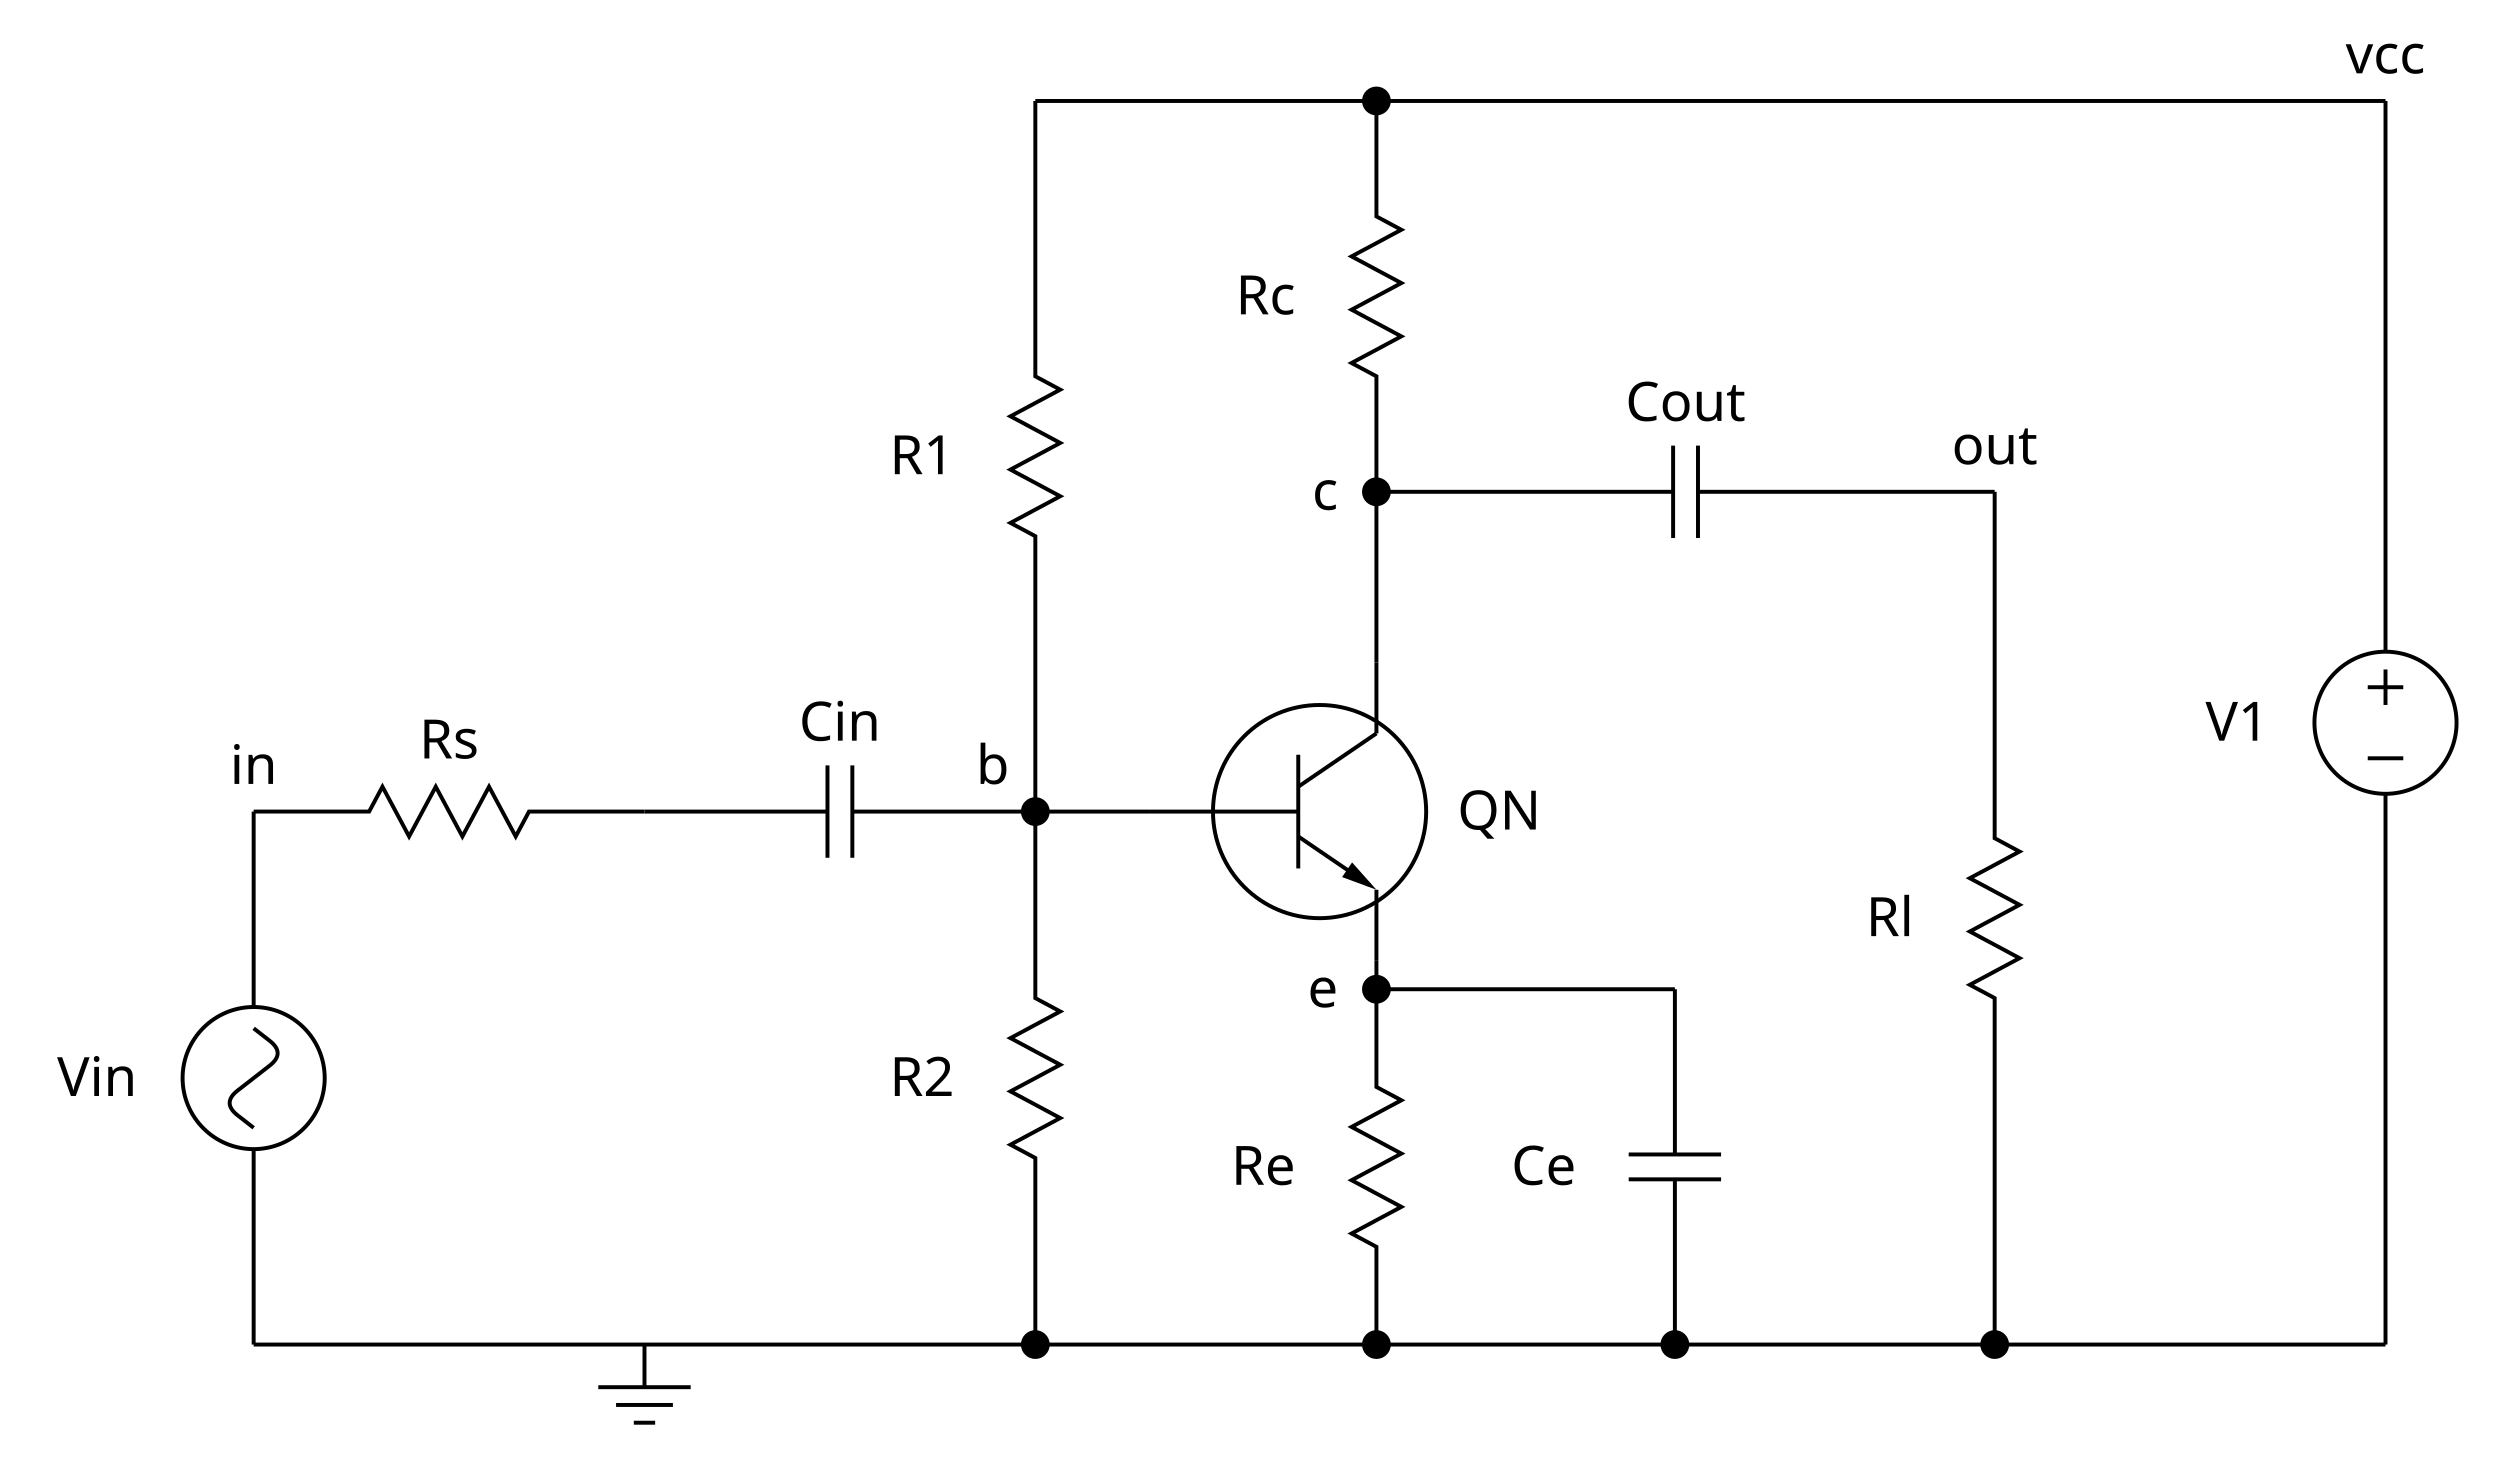
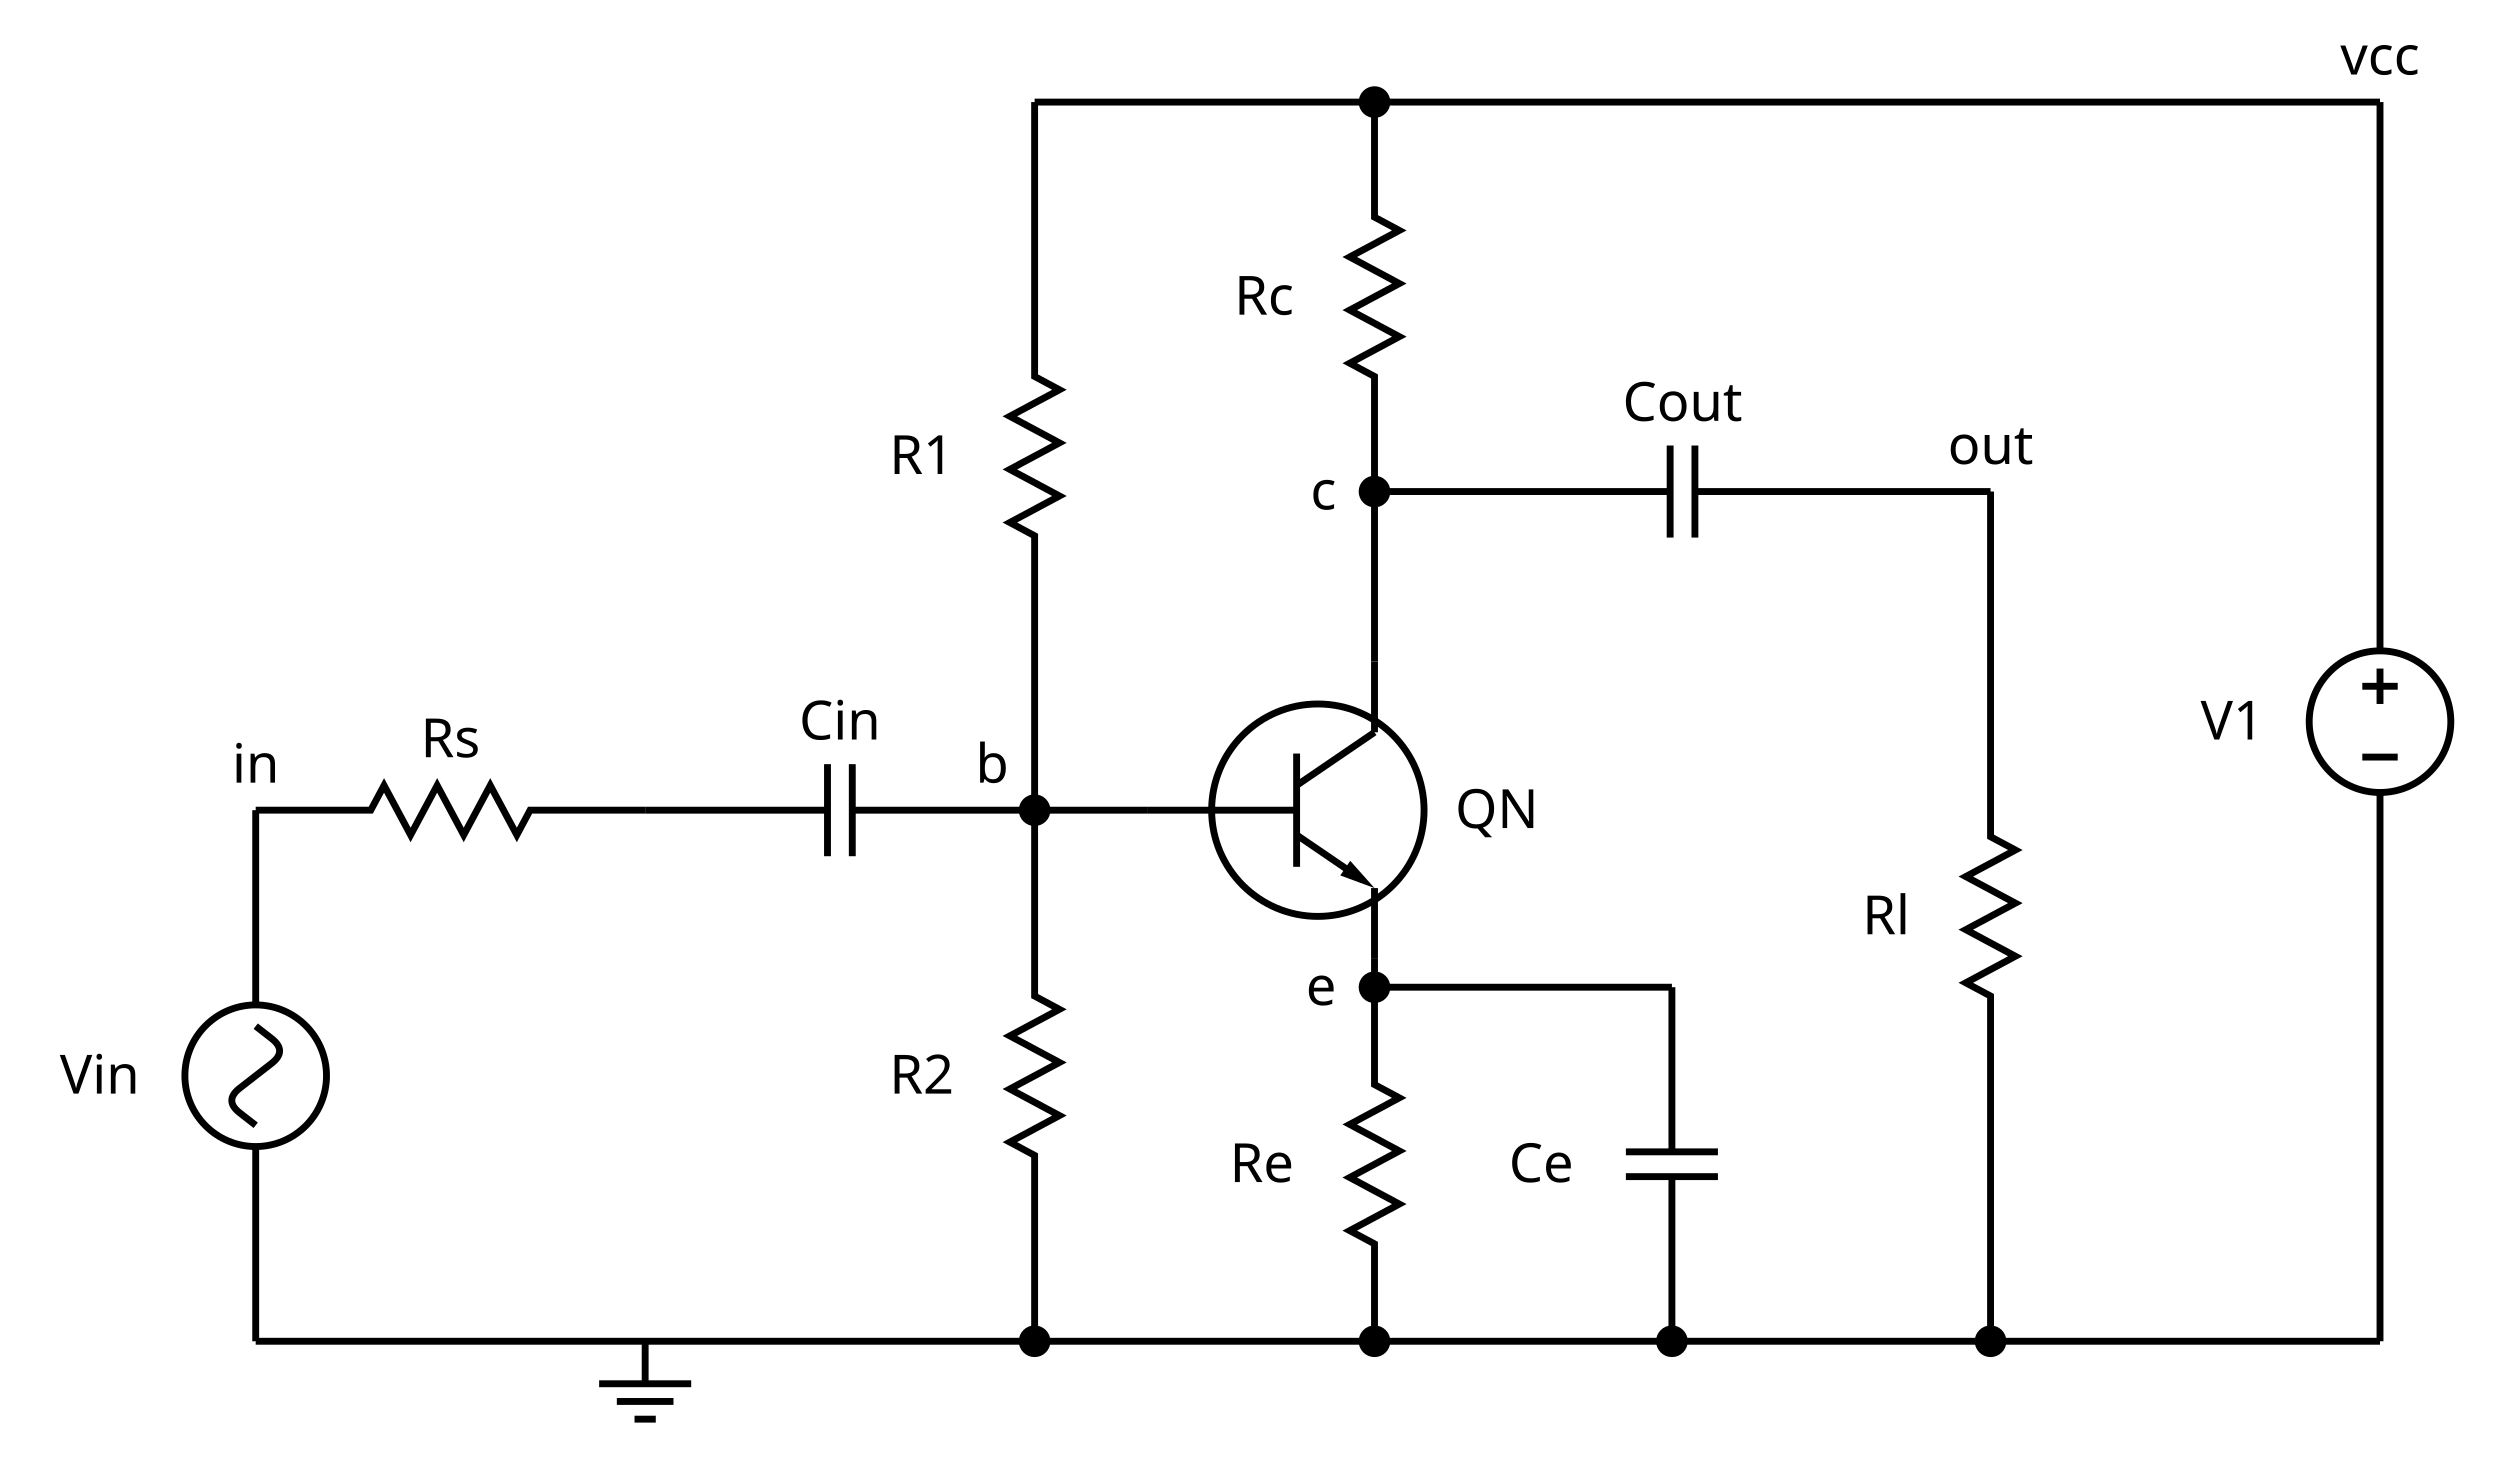
- <svg xmlns="http://www.w3.org/2000/svg" width="675.467" height="396.667" viewBox="0 0 675.467 396.667" font-family="sans-serif" font-size="14.667" fill="none">
+ <svg xmlns="http://www.w3.org/2000/svg" width="677.867" height="399.067" viewBox="0 0 677.867 399.067" font-family="sans-serif" font-size="14.667" fill="none">
  <g id="s0">
</g>
  <g id="s1">
-     <text font-size="11pt" stroke-width="0.267" fill="black" x="393.76" y="224.12" text-anchor="start">QN</text>
+     <text font-size="11pt" stroke-width="0.267" fill="black" x="394.56" y="224.52" text-anchor="start">QN</text>
  </g>
  <g id="s2">
-     <circle cx="356.533" cy="219.28" r="28.8" fill="none" stroke="black" stroke-width="1.067" />
+     <circle cx="357.333" cy="219.68" r="28.8" fill="none" stroke="black" stroke-width="1.867" />
  </g>
  <g id="s3">
-     <line x1="350.773" y1="234.64" x2="350.773" y2="203.92" stroke="black" stroke-width="1.067" />
+     <line x1="351.573" y1="235.04" x2="351.573" y2="204.32" stroke="black" stroke-width="1.867" />
  </g>
  <g id="s4">
-     <line x1="310.453" y1="219.28" x2="350.773" y2="219.28" stroke="black" stroke-width="1.067" />
+     <line x1="311.253" y1="219.68" x2="351.573" y2="219.68" stroke="black" stroke-width="1.867" />
  </g>
  <g id="s5">
-     <line x1="350.773" y1="212.56" x2="371.893" y2="198.16" stroke="black" stroke-width="1.067" />
+     <line x1="351.573" y1="212.96" x2="372.693" y2="198.56" stroke="black" stroke-width="1.867" />
  </g>
  <g id="s6">
-     <line x1="371.893" y1="198.16" x2="371.893" y2="178.96" stroke="black" stroke-width="1.067" />
+     <line x1="372.693" y1="198.56" x2="372.693" y2="179.36" stroke="black" stroke-width="1.867" />
  </g>
  <g id="s7">
-     <line x1="350.773" y1="226" x2="370.076" y2="239.161" stroke="black" stroke-width="1.067" />
-     <polygon stroke-width="0" points="365.314,233.009 371.893,240.4 362.61,236.975" fill="black" />
+     <line x1="351.573" y1="226.4" x2="369.514" y2="238.632" stroke="black" stroke-width="1.867" />
+     <polygon stroke-width="0" points="366.114,233.409 372.693,240.8 363.41,237.375" fill="black" />
  </g>
  <g id="s8">
-     <line x1="371.893" y1="240.4" x2="371.893" y2="259.6" stroke="black" stroke-width="1.067" />
+     <line x1="372.693" y1="240.8" x2="372.693" y2="260" stroke="black" stroke-width="1.867" />
  </g>
  <g id="s9">
</g>
  <g id="s10">
</g>
  <g id="s11">
</g>
  <g id="s12">
-     <text font-size="11pt" stroke-width="0.267" fill="black" x="37.067" y="296.12" text-anchor="end">Vin</text>
+     <text font-size="11pt" stroke-width="0.267" fill="black" x="37.867" y="296.52" text-anchor="end">Vin</text>
  </g>
  <g id="s13">
</g>
  <g id="s14">
-     <line x1="68.533" y1="219.28" x2="68.533" y2="272.08" stroke="black" stroke-width="1.067" />
+     <line x1="69.333" y1="219.68" x2="69.333" y2="272.48" stroke="black" stroke-width="1.867" />
  </g>
  <g id="s15">
-     <circle cx="68.533" cy="291.28" r="19.2" fill="none" stroke="black" stroke-width="1.067" />
+     <circle cx="69.333" cy="291.68" r="19.2" fill="none" stroke="black" stroke-width="1.867" />
  </g>
  <g id="s16">
-     <path d="M 68.533 277.84 C 69.973 278.96 71.413 280.08 72.853 281.2 75.733 283.44 75.733 285.68 72.853 287.92 69.973 290.16 67.093 292.4 64.213 294.64 61.333 296.88 61.333 299.12 64.213 301.36 65.653 302.48 67.093 303.6 68.533 304.72" fill="none" stroke="black" stroke-width="1.067" />
+     <path d="M 69.333 278.24 C 70.773 279.36 72.213 280.48 73.653 281.6 76.533 283.84 76.533 286.08 73.653 288.32 70.773 290.56 67.893 292.8 65.013 295.04 62.133 297.28 62.133 299.52 65.013 301.76 66.453 302.88 67.893 304 69.333 305.12" fill="none" stroke="black" stroke-width="1.867" />
  </g>
  <g id="s17">
-     <line x1="68.533" y1="310.48" x2="68.533" y2="363.28" stroke="black" stroke-width="1.067" />
+     <line x1="69.333" y1="310.88" x2="69.333" y2="363.68" stroke="black" stroke-width="1.867" />
  </g>
  <g id="s18">
</g>
  <g id="s19">
</g>
  <g id="s20">
-     <text font-size="11pt" stroke-width="0.267" fill="black" x="121.333" y="204.92" text-anchor="middle">Rs</text>
+     <text font-size="11pt" stroke-width="0.267" fill="black" x="122.133" y="205.32" text-anchor="middle">Rs</text>
  </g>
  <g id="s21">
</g>
  <g id="s22">
-     <polyline points="68.533,219.28 99.733,219.28 99.733,219.28 103.332,212.56 103.332,212.56 110.533,226 110.533,226 117.735,212.56 117.735,212.56 124.932,226 124.932,226 132.133,212.56 132.133,212.56 139.335,226 139.335,226 142.933,219.28 142.933,219.28 174.133,219.28" fill="none" stroke="black" stroke-width="1.067" />
+     <polyline points="69.333,219.68 100.533,219.68 100.533,219.68 104.132,212.96 104.132,212.96 111.333,226.4 111.333,226.4 118.535,212.96 118.535,212.96 125.732,226.4 125.732,226.4 132.933,212.96 132.933,212.96 140.135,226.4 140.135,226.4 143.733,219.68 143.733,219.68 174.933,219.68" fill="none" stroke="black" stroke-width="1.867" />
  </g>
  <g id="s23">
</g>
  <g id="s24">
</g>
  <g id="s25">
-     <text font-size="11pt" stroke-width="0.267" fill="black" x="226.933" y="200.12" text-anchor="middle">Cin</text>
+     <text font-size="11pt" stroke-width="0.267" fill="black" x="227.733" y="200.52" text-anchor="middle">Cin</text>
  </g>
  <g id="s26">
</g>
  <g id="s27">
-     <line x1="174.133" y1="219.28" x2="223.573" y2="219.28" stroke="black" stroke-width="1.067" />
+     <line x1="174.933" y1="219.68" x2="224.373" y2="219.68" stroke="black" stroke-width="1.867" />
  </g>
  <g id="s28">
-     <line x1="223.573" y1="206.8" x2="223.573" y2="231.76" stroke="black" stroke-width="1.067" />
+     <line x1="224.373" y1="207.2" x2="224.373" y2="232.16" stroke="black" stroke-width="1.867" />
  </g>
  <g id="s29">
-     <line x1="230.293" y1="206.8" x2="230.293" y2="231.76" stroke="black" stroke-width="1.067" />
+     <line x1="231.093" y1="207.2" x2="231.093" y2="232.16" stroke="black" stroke-width="1.867" />
  </g>
  <g id="s30">
-     <line x1="230.293" y1="219.28" x2="279.733" y2="219.28" stroke="black" stroke-width="1.067" />
+     <line x1="231.093" y1="219.68" x2="280.533" y2="219.68" stroke="black" stroke-width="1.867" />
  </g>
  <g id="s31">
</g>
  <g id="s32">
</g>
  <g id="s33">
-     <text font-size="11pt" stroke-width="0.267" fill="black" x="257.867" y="128.12" text-anchor="end">R1</text>
+     <text font-size="11pt" stroke-width="0.267" fill="black" x="258.667" y="128.52" text-anchor="end">R1</text>
  </g>
  <g id="s34">
</g>
  <g id="s35">
-     <polyline points="279.733,27.28 279.733,101.68 279.733,101.68 286.453,105.279 286.453,105.279 273.013,112.48 273.013,112.48 286.453,119.681 286.453,119.681 273.013,126.879 273.013,126.879 286.453,134.08 286.453,134.08 273.013,141.281 273.013,141.281 279.733,144.88 279.733,144.88 279.733,219.28" fill="none" stroke="black" stroke-width="1.067" />
+     <polyline points="280.533,27.68 280.533,102.08 280.533,102.08 287.253,105.679 287.253,105.679 273.813,112.88 273.813,112.88 287.253,120.081 287.253,120.081 273.813,127.279 273.813,127.279 287.253,134.48 287.253,134.48 273.813,141.681 273.813,141.681 280.533,145.28 280.533,145.28 280.533,219.68" fill="none" stroke="black" stroke-width="1.867" />
  </g>
  <g id="s36">
</g>
  <g id="s37">
</g>
  <g id="s38">
-     <text font-size="11pt" stroke-width="0.267" fill="black" x="257.867" y="296.12" text-anchor="end">R2</text>
+     <text font-size="11pt" stroke-width="0.267" fill="black" x="258.667" y="296.52" text-anchor="end">R2</text>
  </g>
  <g id="s39">
</g>
  <g id="s40">
-     <polyline points="279.733,219.28 279.733,269.68 279.733,269.68 286.453,273.279 286.453,273.279 273.013,280.48 273.013,280.48 286.453,287.681 286.453,287.681 273.013,294.879 273.013,294.879 286.453,302.08 286.453,302.08 273.013,309.281 273.013,309.281 279.733,312.88 279.733,312.88 279.733,363.28" fill="none" stroke="black" stroke-width="1.067" />
+     <polyline points="280.533,219.68 280.533,270.08 280.533,270.08 287.253,273.679 287.253,273.679 273.813,280.88 273.813,280.88 287.253,288.081 287.253,288.081 273.813,295.279 273.813,295.279 287.253,302.48 287.253,302.48 273.813,309.681 273.813,309.681 280.533,313.28 280.533,313.28 280.533,363.68" fill="none" stroke="black" stroke-width="1.867" />
  </g>
  <g id="s41">
</g>
  <g id="s42">
</g>
  <g id="s43">
-     <text font-size="11pt" stroke-width="0.267" fill="black" x="350.027" y="84.92" text-anchor="end">Rc</text>
+     <text font-size="11pt" stroke-width="0.267" fill="black" x="350.827" y="85.32" text-anchor="end">Rc</text>
  </g>
  <g id="s44">
</g>
  <g id="s45">
-     <polyline points="371.893,27.28 371.893,58.48 371.893,58.48 378.613,62.079 378.613,62.079 365.173,69.28 365.173,69.28 378.613,76.481 378.613,76.481 365.173,83.679 365.173,83.679 378.613,90.88 378.613,90.88 365.173,98.081 365.173,98.081 371.893,101.68 371.893,101.68 371.893,132.88" fill="none" stroke="black" stroke-width="1.067" />
+     <polyline points="372.693,27.68 372.693,58.88 372.693,58.88 379.413,62.479 379.413,62.479 365.973,69.68 365.973,69.68 379.413,76.881 379.413,76.881 365.973,84.079 365.973,84.079 379.413,91.28 379.413,91.28 365.973,98.481 365.973,98.481 372.693,102.08 372.693,102.08 372.693,133.28" fill="none" stroke="black" stroke-width="1.867" />
  </g>
  <g id="s46">
</g>
  <g id="s47">
</g>
  <g id="s48">
-     <text font-size="11pt" stroke-width="0.267" fill="black" x="350.027" y="320.12" text-anchor="end">Re</text>
+     <text font-size="11pt" stroke-width="0.267" fill="black" x="350.827" y="320.52" text-anchor="end">Re</text>
  </g>
  <g id="s49">
</g>
  <g id="s50">
-     <polyline points="371.893,267.28 371.893,293.68 371.893,293.68 378.613,297.279 378.613,297.279 365.173,304.48 365.173,304.48 378.613,311.681 378.613,311.681 365.173,318.879 365.173,318.879 378.613,326.08 378.613,326.08 365.173,333.281 365.173,333.281 371.893,336.88 371.893,336.88 371.893,363.28" fill="none" stroke="black" stroke-width="1.067" />
+     <polyline points="372.693,267.68 372.693,294.08 372.693,294.08 379.413,297.679 379.413,297.679 365.973,304.88 365.973,304.88 379.413,312.081 379.413,312.081 365.973,319.279 365.973,319.279 379.413,326.48 379.413,326.48 365.973,333.681 365.973,333.681 372.693,337.28 372.693,337.28 372.693,363.68" fill="none" stroke="black" stroke-width="1.867" />
  </g>
  <g id="s51">
</g>
  <g id="s52">
</g>
  <g id="s53">
-     <text font-size="11pt" stroke-width="0.267" fill="black" x="425.867" y="320.12" text-anchor="end">Ce</text>
+     <text font-size="11pt" stroke-width="0.267" fill="black" x="426.667" y="320.52" text-anchor="end">Ce</text>
  </g>
  <g id="s54">
</g>
  <g id="s55">
-     <line x1="452.533" y1="267.28" x2="452.533" y2="311.92" stroke="black" stroke-width="1.067" />
+     <line x1="453.333" y1="267.68" x2="453.333" y2="312.32" stroke="black" stroke-width="1.867" />
  </g>
  <g id="s56">
-     <line x1="465.013" y1="311.92" x2="440.053" y2="311.92" stroke="black" stroke-width="1.067" />
+     <line x1="465.813" y1="312.32" x2="440.853" y2="312.32" stroke="black" stroke-width="1.867" />
  </g>
  <g id="s57">
-     <line x1="465.013" y1="318.64" x2="440.053" y2="318.64" stroke="black" stroke-width="1.067" />
+     <line x1="465.813" y1="319.04" x2="440.853" y2="319.04" stroke="black" stroke-width="1.867" />
  </g>
  <g id="s58">
-     <line x1="452.533" y1="318.64" x2="452.533" y2="363.28" stroke="black" stroke-width="1.067" />
+     <line x1="453.333" y1="319.04" x2="453.333" y2="363.68" stroke="black" stroke-width="1.867" />
  </g>
  <g id="s59">
</g>
  <g id="s60">
</g>
  <g id="s61">
-     <text font-size="11pt" stroke-width="0.267" fill="black" x="455.413" y="113.72" text-anchor="middle">Cout</text>
+     <text font-size="11pt" stroke-width="0.267" fill="black" x="456.213" y="114.12" text-anchor="middle">Cout</text>
  </g>
  <g id="s62">
</g>
  <g id="s63">
-     <line x1="371.893" y1="132.88" x2="452.053" y2="132.88" stroke="black" stroke-width="1.067" />
+     <line x1="372.693" y1="133.28" x2="452.853" y2="133.28" stroke="black" stroke-width="1.867" />
  </g>
  <g id="s64">
-     <line x1="452.053" y1="120.4" x2="452.053" y2="145.36" stroke="black" stroke-width="1.067" />
+     <line x1="452.853" y1="120.8" x2="452.853" y2="145.76" stroke="black" stroke-width="1.867" />
  </g>
  <g id="s65">
-     <line x1="458.773" y1="120.4" x2="458.773" y2="145.36" stroke="black" stroke-width="1.067" />
+     <line x1="459.573" y1="120.8" x2="459.573" y2="145.76" stroke="black" stroke-width="1.867" />
  </g>
  <g id="s66">
-     <line x1="458.773" y1="132.88" x2="538.933" y2="132.88" stroke="black" stroke-width="1.067" />
+     <line x1="459.573" y1="133.28" x2="539.733" y2="133.28" stroke="black" stroke-width="1.867" />
  </g>
  <g id="s67">
</g>
  <g id="s68">
</g>
  <g id="s69">
-     <text font-size="11pt" stroke-width="0.267" fill="black" x="517.067" y="252.92" text-anchor="end">Rl</text>
+     <text font-size="11pt" stroke-width="0.267" fill="black" x="517.867" y="253.32" text-anchor="end">Rl</text>
  </g>
  <g id="s70">
</g>
  <g id="s71">
-     <polyline points="538.933,132.88 538.933,226.48 538.933,226.48 545.653,230.079 545.653,230.079 532.213,237.28 532.213,237.28 545.653,244.481 545.653,244.481 532.213,251.679 532.213,251.679 545.653,258.88 545.653,258.88 532.213,266.081 532.213,266.081 538.933,269.68 538.933,269.68 538.933,363.28" fill="none" stroke="black" stroke-width="1.067" />
+     <polyline points="539.733,133.28 539.733,226.88 539.733,226.88 546.453,230.479 546.453,230.479 533.013,237.68 533.013,237.68 546.453,244.881 546.453,244.881 533.013,252.079 533.013,252.079 546.453,259.28 546.453,259.28 533.013,266.481 533.013,266.481 539.733,270.08 539.733,270.08 539.733,363.68" fill="none" stroke="black" stroke-width="1.867" />
  </g>
  <g id="s72">
</g>
  <g id="s73">
</g>
  <g id="s74">
-     <text font-size="11pt" stroke-width="0.267" fill="black" x="613.067" y="200.12" text-anchor="end">V1</text>
+     <text font-size="11pt" stroke-width="0.267" fill="black" x="613.867" y="200.52" text-anchor="end">V1</text>
  </g>
  <g id="s75">
</g>
  <g id="s76">
-     <line x1="644.533" y1="363.28" x2="644.533" y2="214.48" stroke="black" stroke-width="1.067" />
+     <line x1="645.333" y1="363.68" x2="645.333" y2="214.88" stroke="black" stroke-width="1.867" />
  </g>
  <g id="s77">
-     <circle cx="644.533" cy="195.28" r="19.2" fill="none" stroke="black" stroke-width="1.067" />
+     <circle cx="645.333" cy="195.68" r="19.2" fill="none" stroke="black" stroke-width="1.867" />
  </g>
  <g id="s78">
-     <line x1="639.733" y1="204.88" x2="649.333" y2="204.88" stroke="black" stroke-width="1.067" />
+     <line x1="640.533" y1="205.28" x2="650.133" y2="205.28" stroke="black" stroke-width="1.867" />
  </g>
  <g id="s79">
-     <line x1="639.733" y1="185.68" x2="649.333" y2="185.68" stroke="black" stroke-width="1.067" />
+     <line x1="640.533" y1="186.08" x2="650.133" y2="186.08" stroke="black" stroke-width="1.867" />
  </g>
  <g id="s80">
-     <line x1="644.533" y1="190.48" x2="644.533" y2="180.88" stroke="black" stroke-width="1.067" />
+     <line x1="645.333" y1="190.88" x2="645.333" y2="181.28" stroke="black" stroke-width="1.867" />
  </g>
  <g id="s81">
-     <line x1="644.533" y1="176.08" x2="644.533" y2="27.28" stroke="black" stroke-width="1.067" />
+     <line x1="645.333" y1="176.48" x2="645.333" y2="27.68" stroke="black" stroke-width="1.867" />
  </g>
  <g id="s82">
</g>
  <g id="s83">
</g>
  <g id="s84">
-     <line x1="279.733" y1="219.28" x2="310.453" y2="219.28" stroke="black" stroke-width="1.067" />
+     <line x1="280.533" y1="219.68" x2="311.253" y2="219.68" stroke="black" stroke-width="1.867" />
  </g>
  <g id="s85">
-     <line x1="371.893" y1="132.88" x2="371.893" y2="178.96" stroke="black" stroke-width="1.067" />
+     <line x1="372.693" y1="133.28" x2="372.693" y2="179.36" stroke="black" stroke-width="1.867" />
  </g>
  <g id="s86">
-     <line x1="371.893" y1="259.6" x2="371.893" y2="267.28" stroke="black" stroke-width="1.067" />
+     <line x1="372.693" y1="260" x2="372.693" y2="267.68" stroke="black" stroke-width="1.867" />
  </g>
  <g id="s87">
-     <line x1="371.893" y1="267.28" x2="452.533" y2="267.28" stroke="black" stroke-width="1.067" />
+     <line x1="372.693" y1="267.68" x2="453.333" y2="267.68" stroke="black" stroke-width="1.867" />
  </g>
  <g id="s88">
-     <line x1="279.733" y1="27.28" x2="644.533" y2="27.28" stroke="black" stroke-width="1.067" />
+     <line x1="280.533" y1="27.68" x2="645.333" y2="27.68" stroke="black" stroke-width="1.867" />
  </g>
  <g id="s89">
-     <line x1="68.533" y1="363.28" x2="644.533" y2="363.28" stroke="black" stroke-width="1.067" />
+     <line x1="69.333" y1="363.68" x2="645.333" y2="363.68" stroke="black" stroke-width="1.867" />
  </g>
  <g id="s90">
-     <circle cx="279.733" cy="219.28" r="3.36" fill="rgb(0,0,0)" stroke="black" stroke-width="1.067" />
+     <circle cx="280.533" cy="219.68" r="3.36" fill="rgb(0,0,0)" stroke="black" stroke-width="1.867" />
  </g>
  <g id="s91">
-     <circle cx="371.893" cy="132.88" r="3.36" fill="rgb(0,0,0)" stroke="black" stroke-width="1.067" />
+     <circle cx="372.693" cy="133.28" r="3.36" fill="rgb(0,0,0)" stroke="black" stroke-width="1.867" />
  </g>
  <g id="s92">
-     <circle cx="371.893" cy="267.28" r="3.36" fill="rgb(0,0,0)" stroke="black" stroke-width="1.067" />
+     <circle cx="372.693" cy="267.68" r="3.36" fill="rgb(0,0,0)" stroke="black" stroke-width="1.867" />
  </g>
  <g id="s93">
-     <circle cx="371.893" cy="27.28" r="3.36" fill="rgb(0,0,0)" stroke="black" stroke-width="1.067" />
+     <circle cx="372.693" cy="27.68" r="3.36" fill="rgb(0,0,0)" stroke="black" stroke-width="1.867" />
  </g>
  <g id="s94">
-     <circle cx="279.733" cy="363.28" r="3.36" fill="rgb(0,0,0)" stroke="black" stroke-width="1.067" />
+     <circle cx="280.533" cy="363.68" r="3.36" fill="rgb(0,0,0)" stroke="black" stroke-width="1.867" />
  </g>
  <g id="s95">
-     <circle cx="371.893" cy="363.28" r="3.36" fill="rgb(0,0,0)" stroke="black" stroke-width="1.067" />
+     <circle cx="372.693" cy="363.68" r="3.36" fill="rgb(0,0,0)" stroke="black" stroke-width="1.867" />
  </g>
  <g id="s96">
-     <circle cx="452.533" cy="363.28" r="3.36" fill="rgb(0,0,0)" stroke="black" stroke-width="1.067" />
+     <circle cx="453.333" cy="363.68" r="3.36" fill="rgb(0,0,0)" stroke="black" stroke-width="1.867" />
  </g>
  <g id="s97">
-     <circle cx="538.933" cy="363.28" r="3.36" fill="rgb(0,0,0)" stroke="black" stroke-width="1.067" />
+     <circle cx="539.733" cy="363.68" r="3.36" fill="rgb(0,0,0)" stroke="black" stroke-width="1.867" />
  </g>
  <g id="s98">
-     <text font-size="11pt" stroke-width="0.267" fill="black" x="68.533" y="211.813" text-anchor="middle">in</text>
+     <text font-size="11pt" stroke-width="0.267" fill="black" x="69.333" y="212.213" text-anchor="middle">in</text>
  </g>
  <g id="s99">
-     <text font-size="11pt" stroke-width="0.267" fill="black" x="268.213" y="211.813" text-anchor="middle">b</text>
+     <text font-size="11pt" stroke-width="0.267" fill="black" x="269.013" y="212.213" text-anchor="middle">b</text>
  </g>
  <g id="s100">
-     <text font-size="11pt" stroke-width="0.267" fill="black" x="361.547" y="137.72" text-anchor="end">c</text>
+     <text font-size="11pt" stroke-width="0.267" fill="black" x="362.347" y="138.12" text-anchor="end">c</text>
  </g>
  <g id="s101">
-     <text font-size="11pt" stroke-width="0.267" fill="black" x="361.547" y="272.12" text-anchor="end">e</text>
+     <text font-size="11pt" stroke-width="0.267" fill="black" x="362.347" y="272.52" text-anchor="end">e</text>
  </g>
  <g id="s102">
-     <text font-size="11pt" stroke-width="0.267" fill="black" x="538.933" y="125.413" text-anchor="middle">out</text>
+     <text font-size="11pt" stroke-width="0.267" fill="black" x="539.733" y="125.813" text-anchor="middle">out</text>
  </g>
  <g id="s103">
-     <text font-size="11pt" stroke-width="0.267" fill="black" x="644.533" y="19.813" text-anchor="middle">vcc</text>
+     <text font-size="11pt" stroke-width="0.267" fill="black" x="645.333" y="20.213" text-anchor="middle">vcc</text>
  </g>
  <g id="s104">
-     <line x1="174.133" y1="363.28" x2="174.133" y2="374.8" stroke="black" stroke-width="1.067" />
+     <line x1="174.933" y1="363.68" x2="174.933" y2="375.2" stroke="black" stroke-width="1.867" />
  </g>
  <g id="s105">
-     <line x1="161.653" y1="374.8" x2="186.613" y2="374.8" stroke="black" stroke-width="1.067" />
+     <line x1="162.453" y1="375.2" x2="187.413" y2="375.2" stroke="black" stroke-width="1.867" />
  </g>
  <g id="s106">
-     <line x1="166.453" y1="379.6" x2="181.813" y2="379.6" stroke="black" stroke-width="1.067" />
+     <line x1="167.253" y1="380" x2="182.613" y2="380" stroke="black" stroke-width="1.867" />
  </g>
  <g id="s107">
-     <line x1="171.253" y1="384.4" x2="177.013" y2="384.4" stroke="black" stroke-width="1.067" />
+     <line x1="172.053" y1="384.8" x2="177.813" y2="384.8" stroke="black" stroke-width="1.867" />
  </g>
  <g id="s108">
</g>
</svg>
